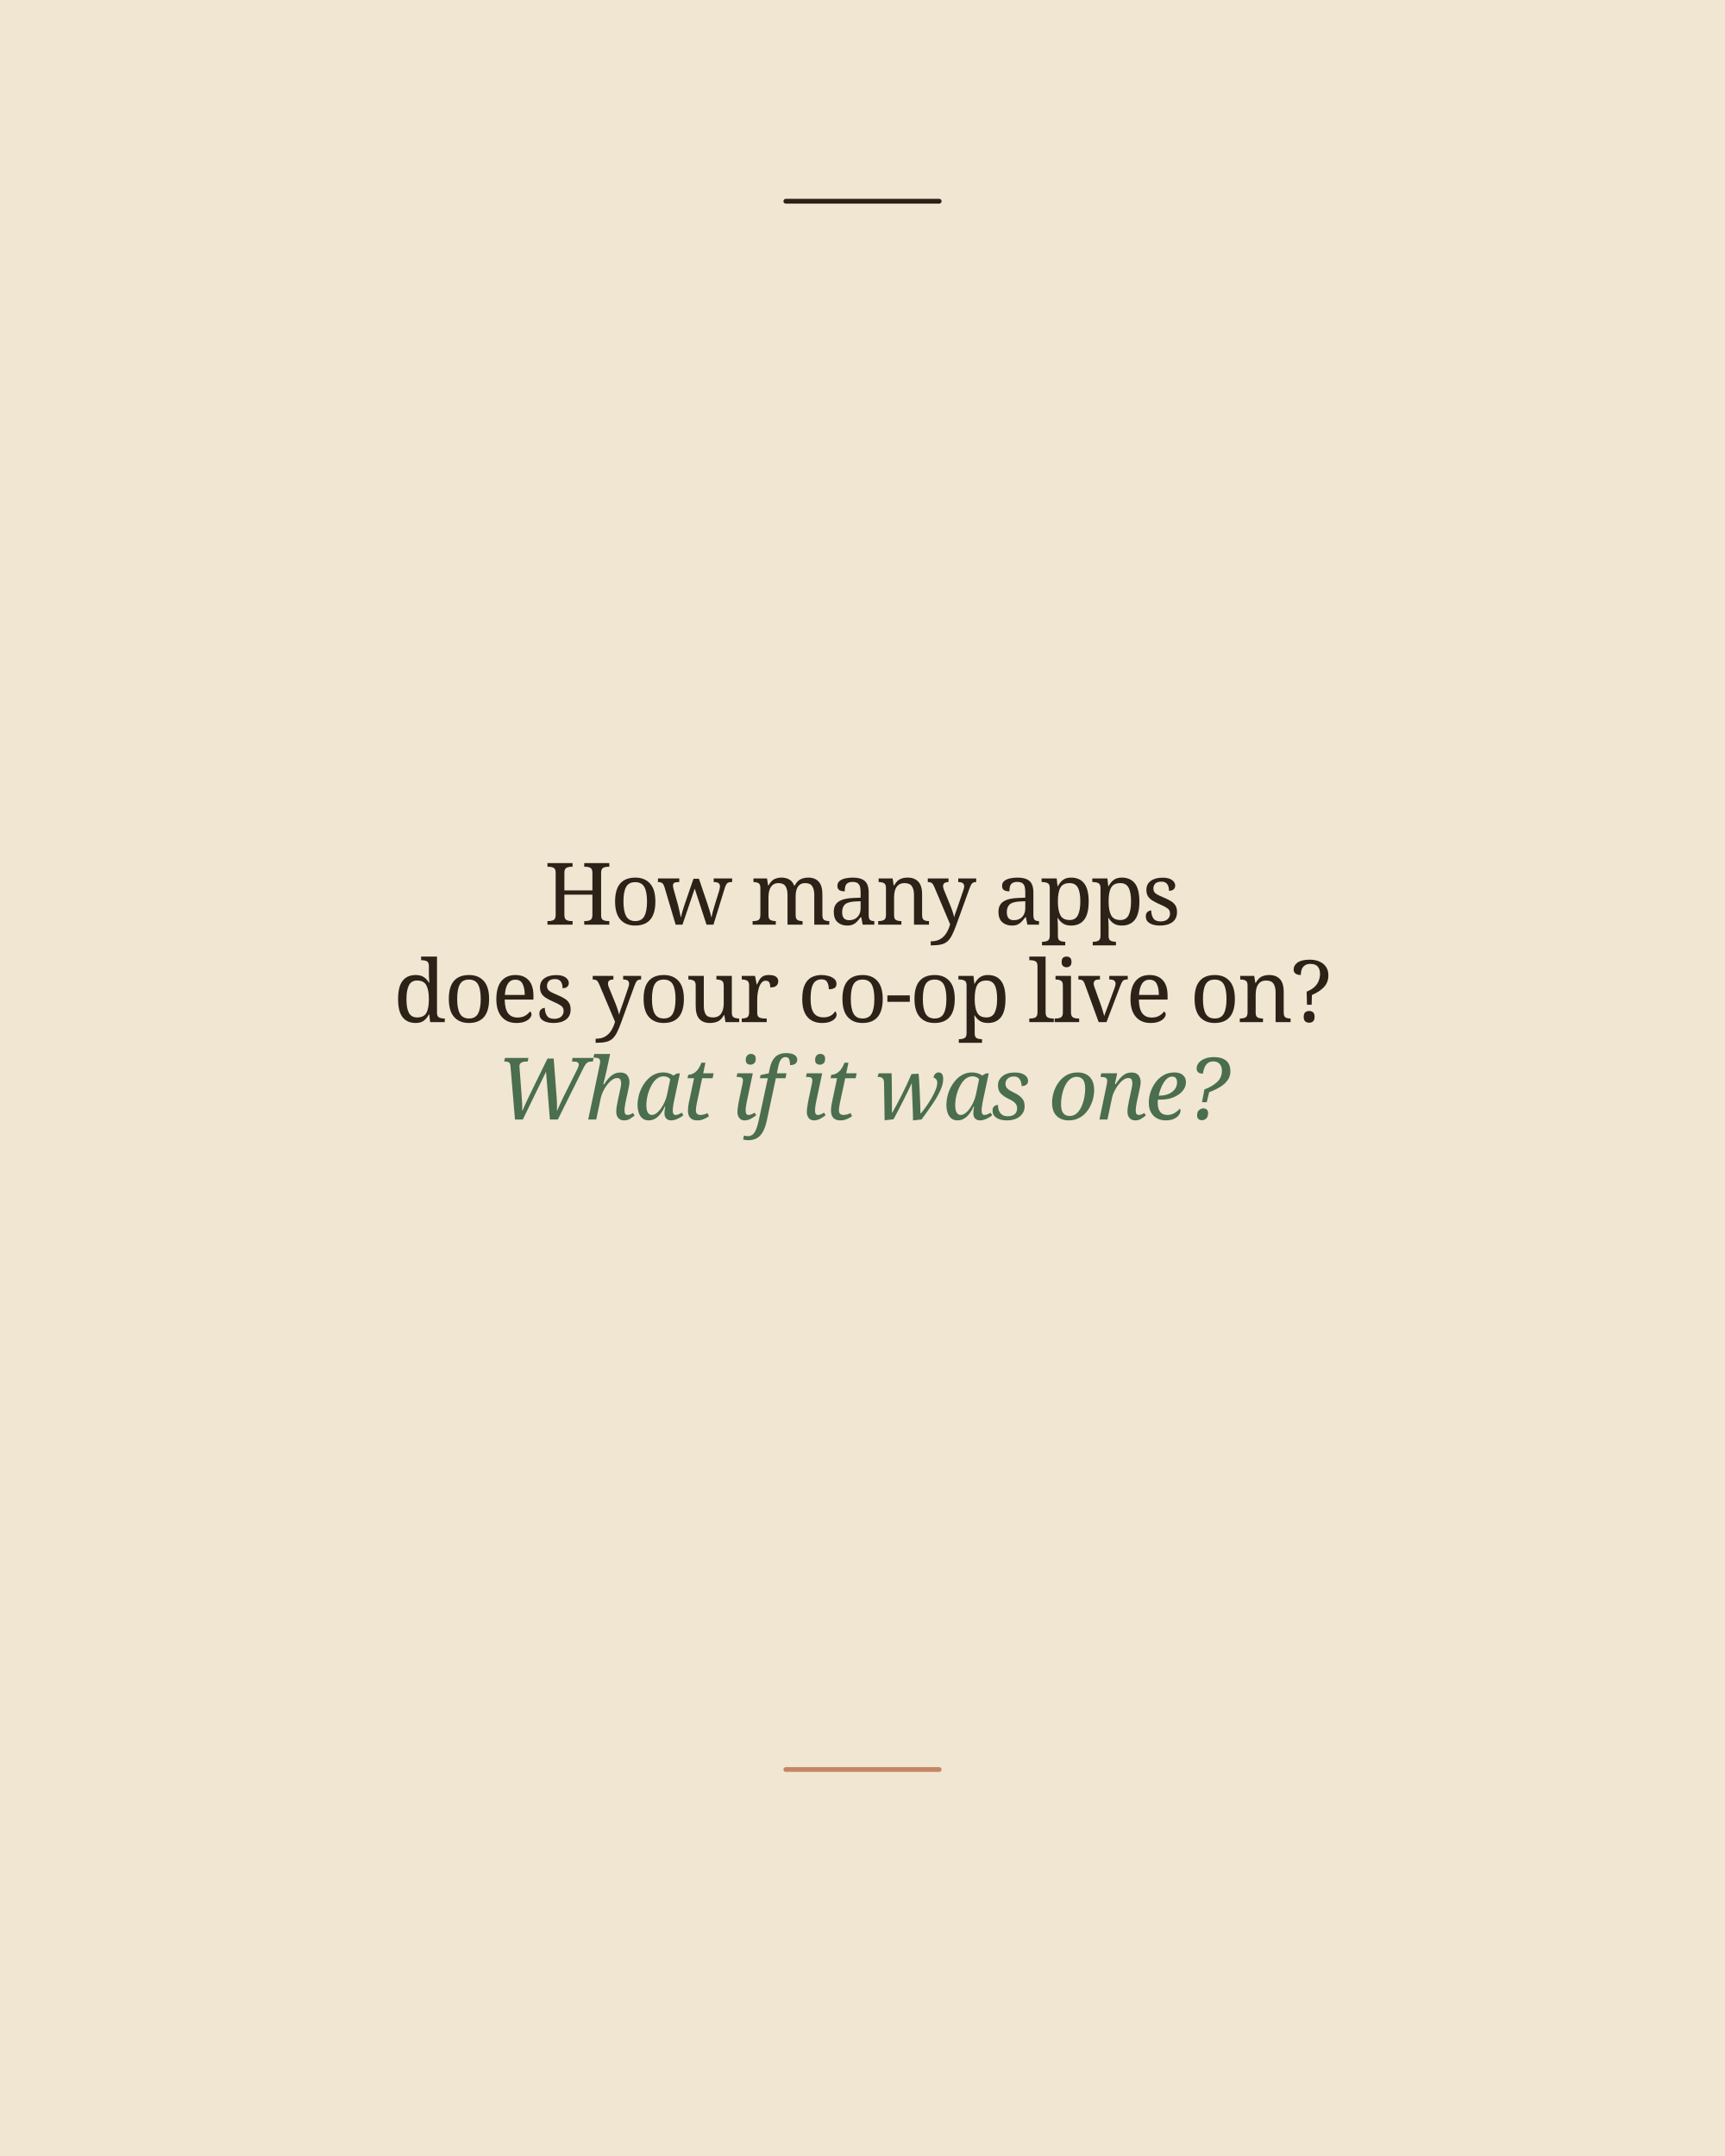
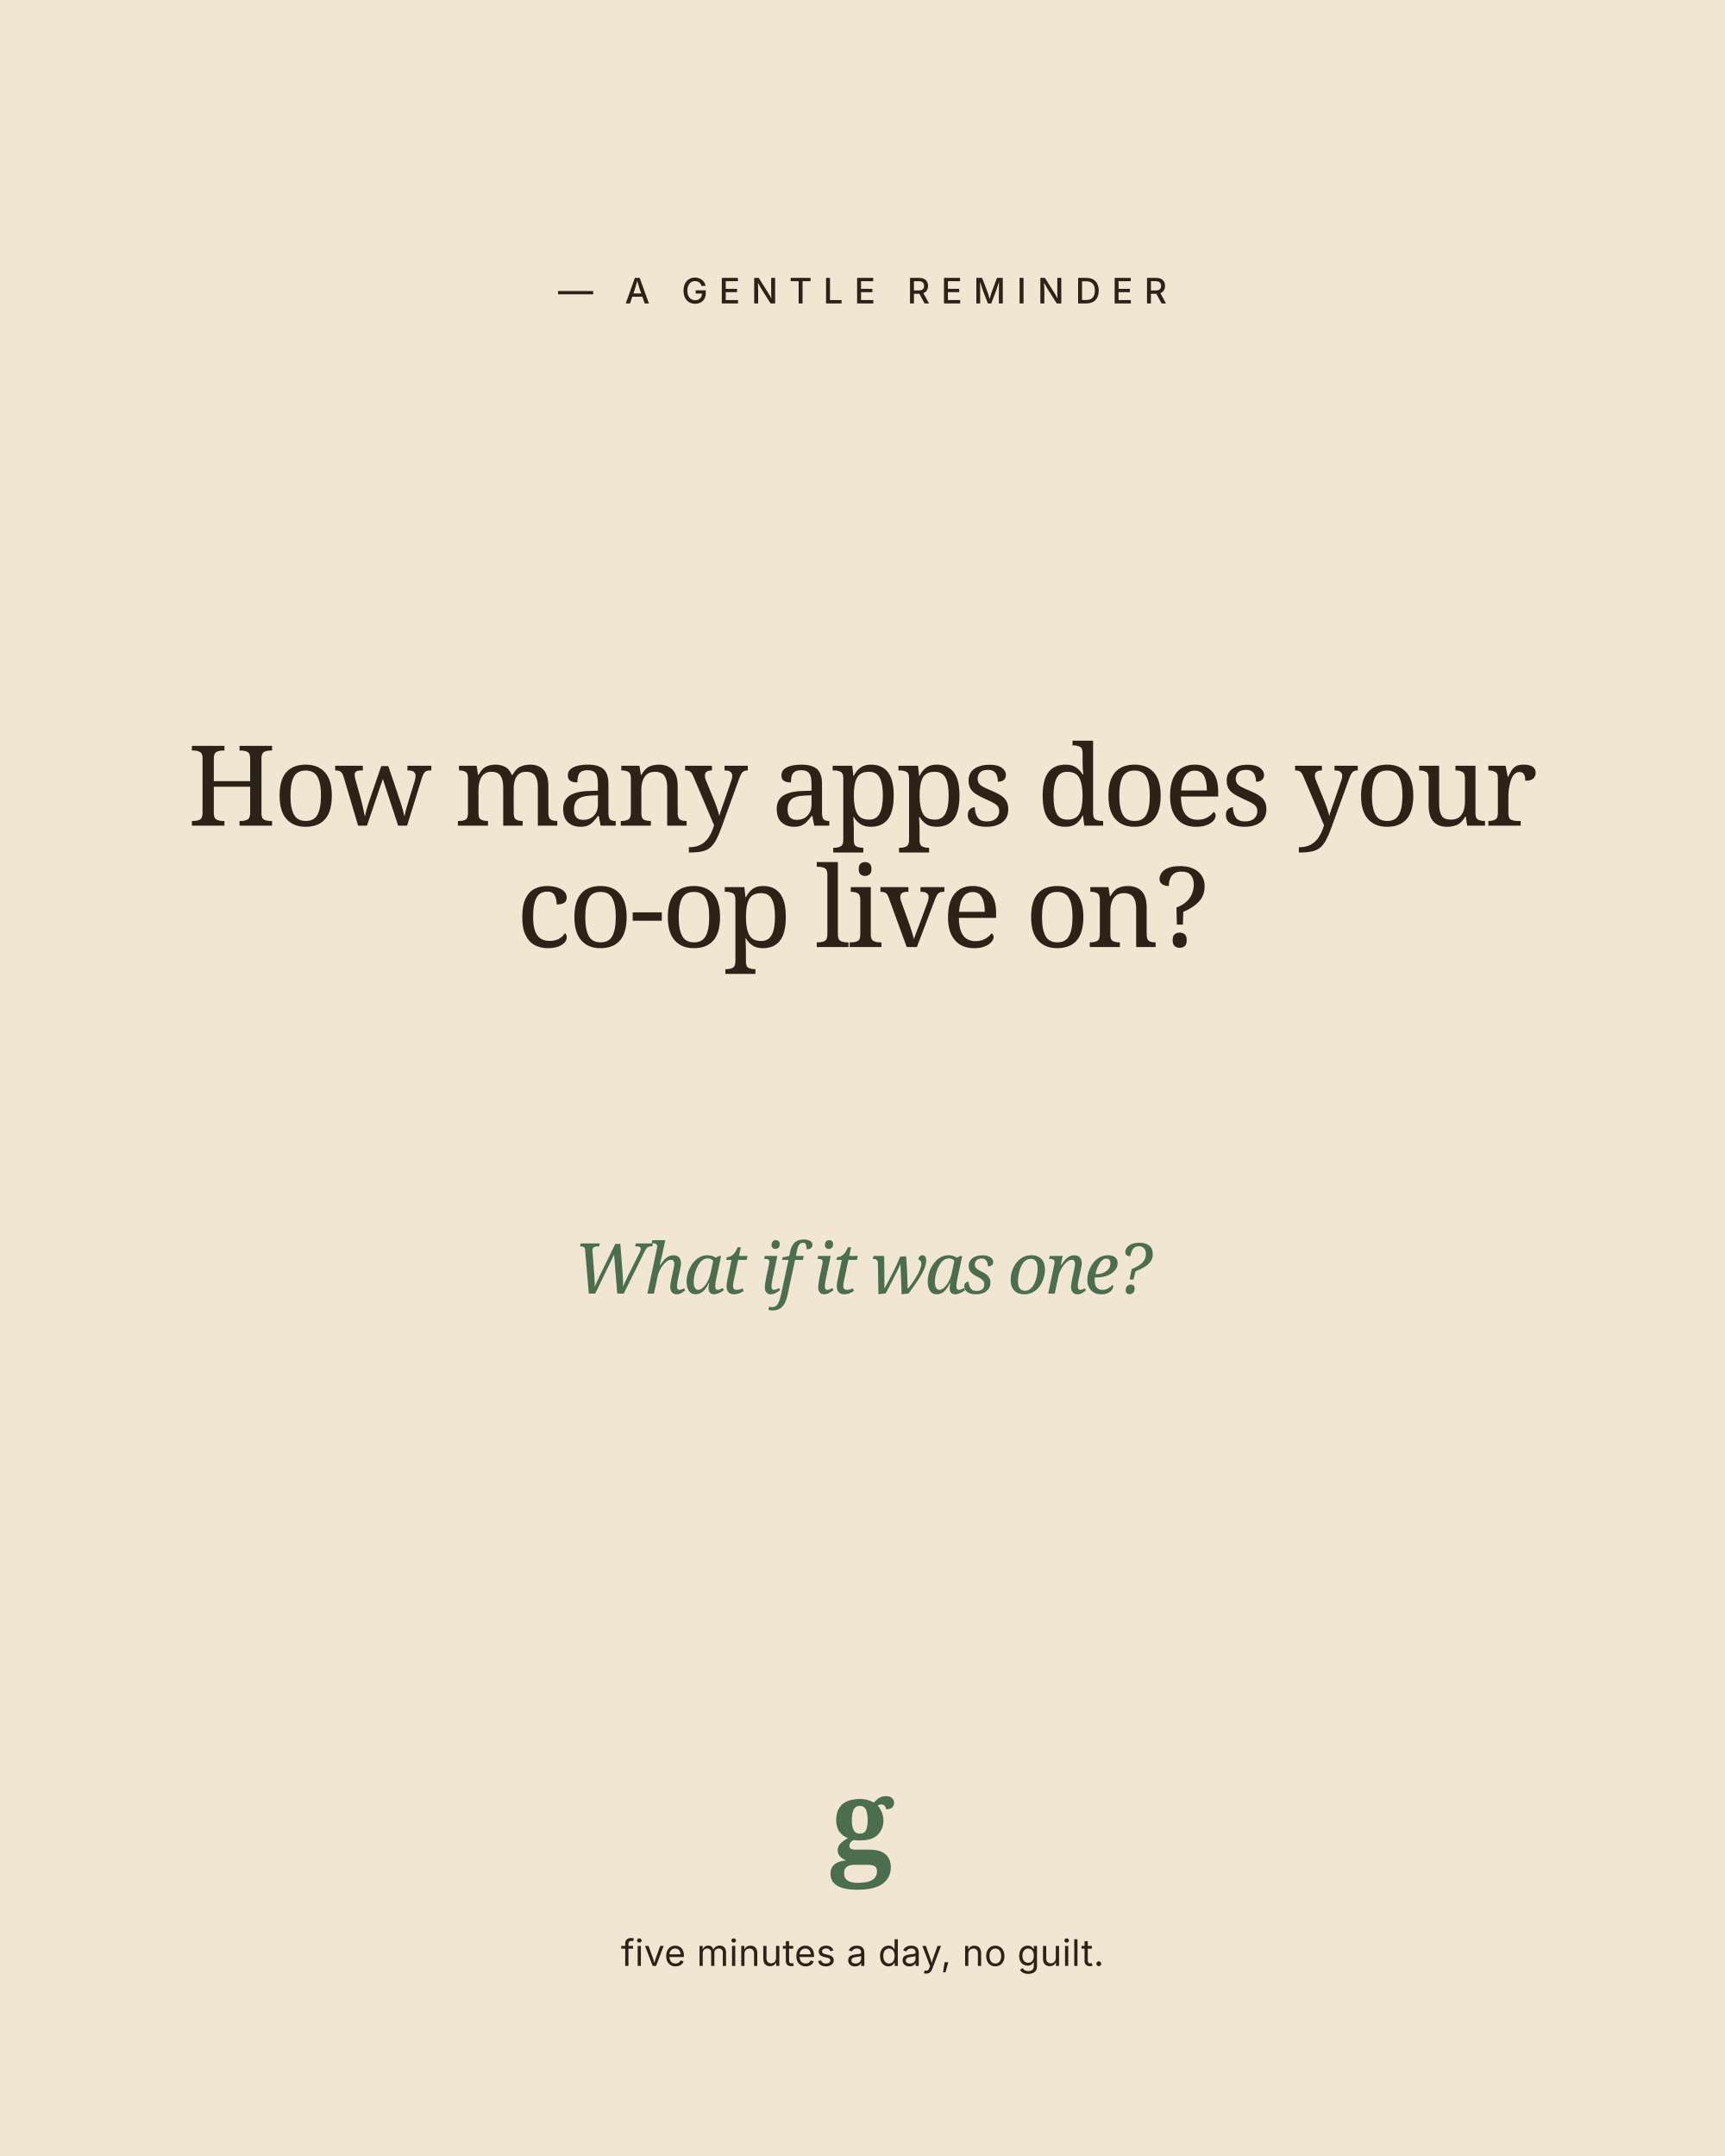
<svg xmlns="http://www.w3.org/2000/svg" width="1080" height="1350" viewBox="0 0 1080 1350" role="img" aria-label="Grovio carousel card">
  <rect width="1080" height="1350" fill="#F1E6D2" />
-   <line x1="492" y1="126" x2="588" y2="126" stroke="#2C2218" stroke-width="3" stroke-linecap="round" />
-   <text x="540" y="579" text-anchor="middle" fill="#2C2218" font-family="'Source Serif 4', Georgia, serif" font-size="54" font-weight="400" font-style="normal" letter-spacing="-1.4">How many apps</text>
-   <text x="540" y="640" text-anchor="middle" fill="#2C2218" font-family="'Source Serif 4', Georgia, serif" font-size="54" font-weight="400" font-style="normal" letter-spacing="-1.4">does your co-op live on?</text>
-   <text x="540" y="701" text-anchor="middle" fill="#4A6E4E" font-family="'Source Serif 4', Georgia, serif" font-size="54" font-weight="400" font-style="italic" letter-spacing="-1.4">What if it was one?</text>
-   <line x1="492" y1="1108" x2="588" y2="1108" stroke="#B96E4A" stroke-width="3" stroke-linecap="round" opacity="0.8" />
+   <text x="540" y="190" text-anchor="middle" fill="#2C2218" font-family="Inter, Arial, sans-serif" font-size="22" font-weight="500" letter-spacing="7">— A GENTLE REMINDER</text>
+   <text x="540" y="517" text-anchor="middle" fill="#2C2218" font-family="'Source Serif 4', Georgia, serif" font-size="70" font-weight="400" font-style="normal" letter-spacing="-1.8">How many apps does your</text>
+   <text x="540" y="593" text-anchor="middle" fill="#2C2218" font-family="'Source Serif 4', Georgia, serif" font-size="70" font-weight="400" font-style="normal" letter-spacing="-1.8">co-op live on?</text>
+   <text x="540" y="810" text-anchor="middle" fill="#4A6E4E" font-family="'Source Serif 4', Georgia, serif" font-size="44" font-weight="400" font-style="italic" letter-spacing="-1.8">What if it was one?</text>
+   <text x="540" y="1166" text-anchor="middle" fill="#4A6E4E" font-family="'Source Serif 4', Georgia, serif" font-size="72" font-weight="600">g</text>
+   <text x="540" y="1231" text-anchor="middle" fill="#2C2218" font-family="Inter, Arial, sans-serif" font-size="23" font-weight="400" letter-spacing="0.2">five minutes a day, no guilt.</text>
</svg>
